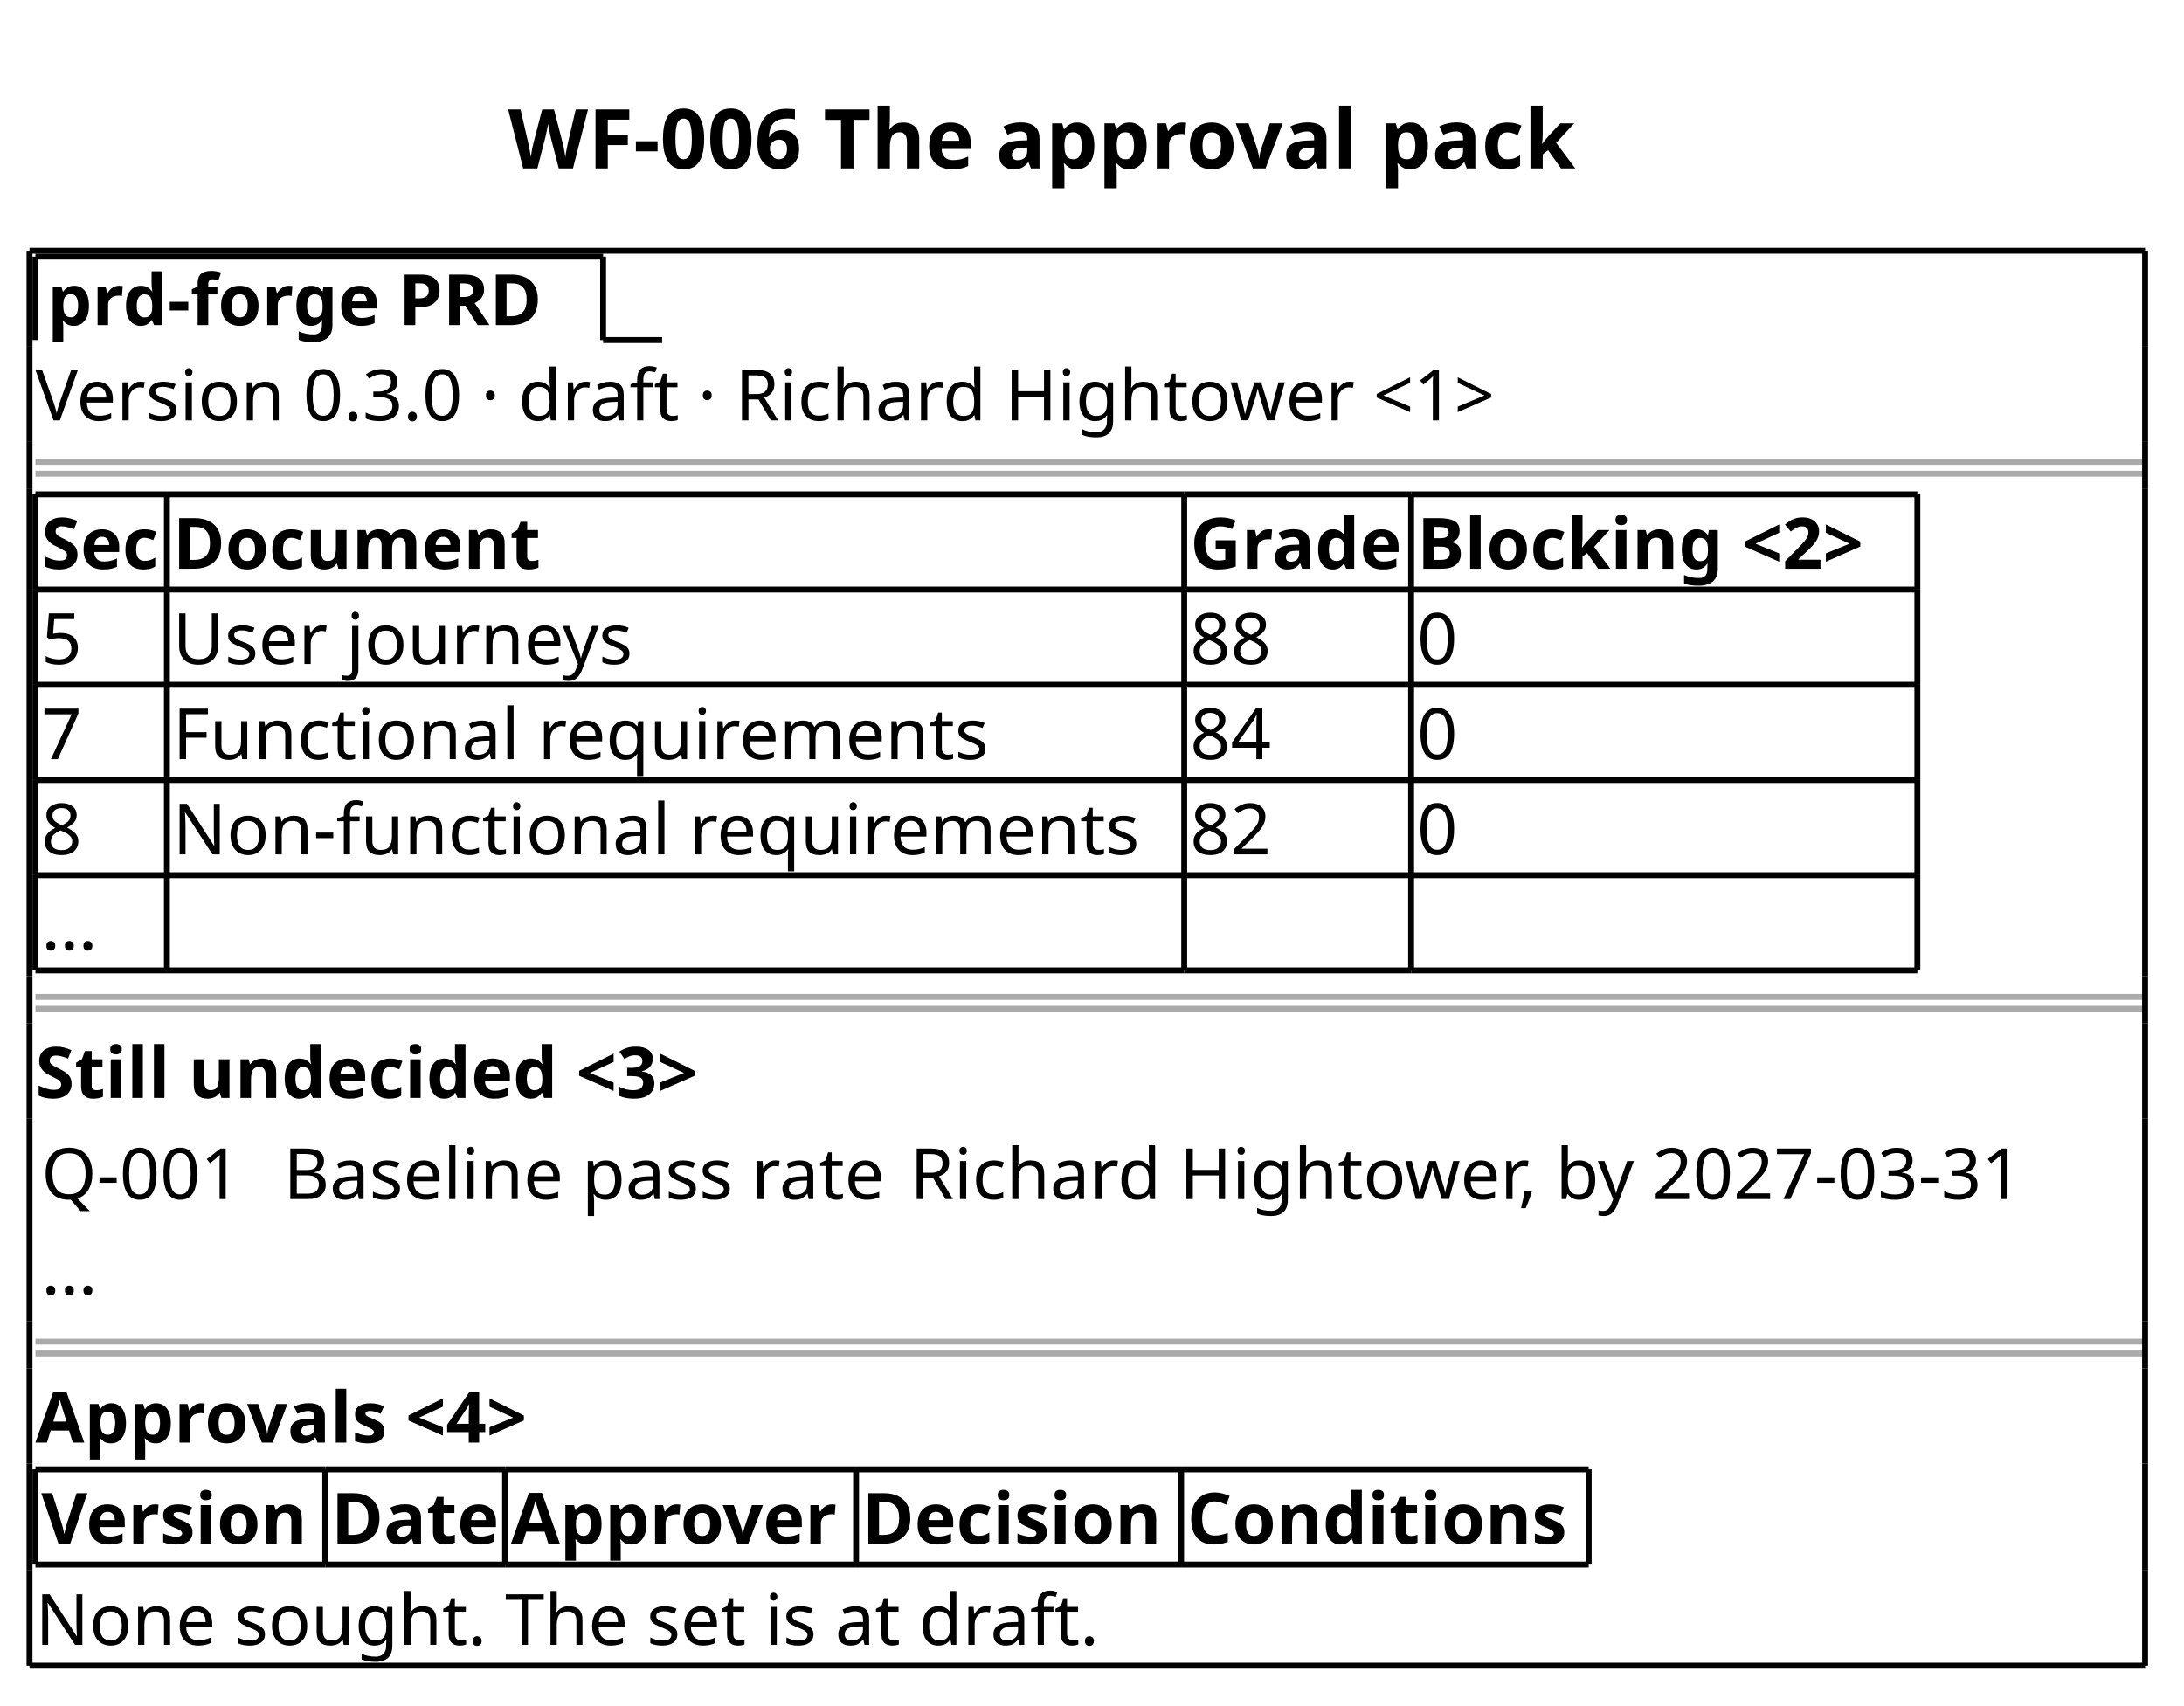
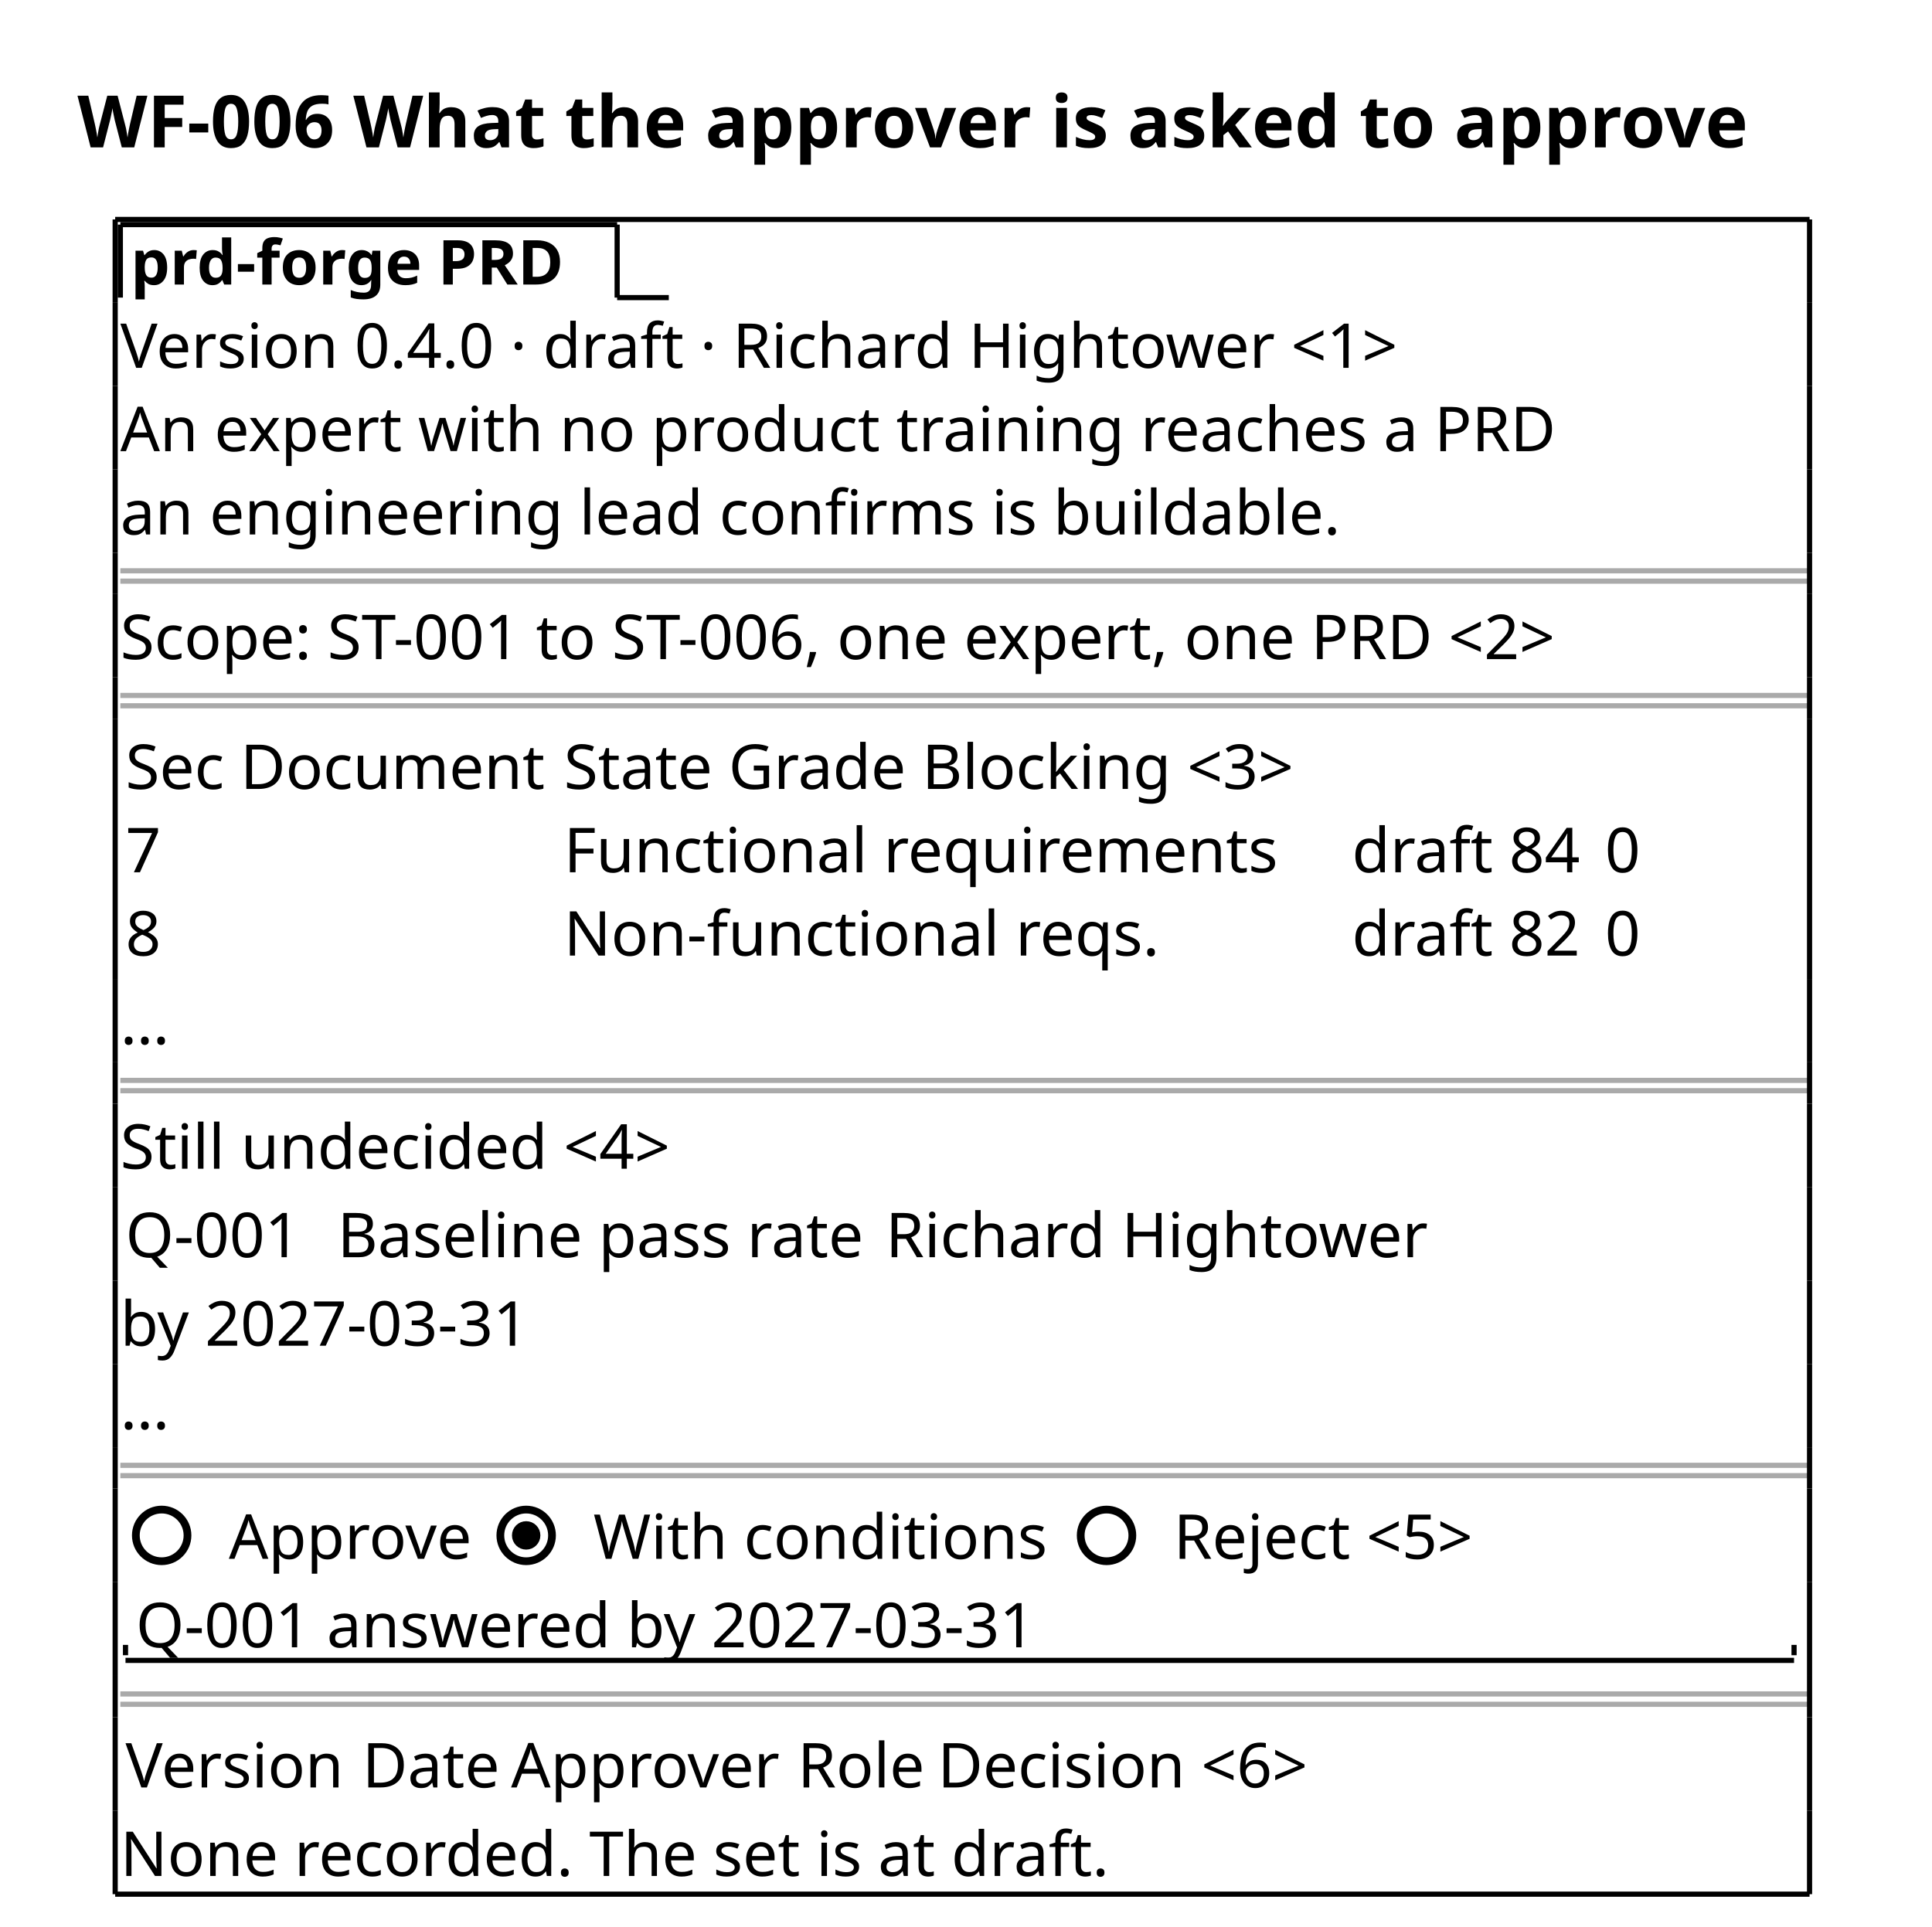
- <svg xmlns="http://www.w3.org/2000/svg" contentStyleType="text/css" data-diagram-type="SALT" height="289px" preserveAspectRatio="none" style="width:370px;height:289px;background:#FFFFFF;" version="1.1" viewBox="0 0 370 289" width="370px" zoomAndPan="magnify">
+ <svg xmlns="http://www.w3.org/2000/svg" contentStyleType="text/css" data-diagram-type="SALT" height="373px" preserveAspectRatio="none" style="width:374px;height:373px;background:#FFFFFF;" version="1.1" viewBox="0 0 374 373" width="374px" zoomAndPan="magnify">
  <defs />
  <g>
    <g class="title" data-source-line="1">
-       <text fill="#000000" font-family="sans-serif" font-size="14" font-weight="bold" lengthAdjust="spacing" textLength="195.234" x="86.087" y="28.535">WF-006 The approval pack</text>
+       <text fill="#000000" font-family="sans-serif" font-size="14" font-weight="bold" lengthAdjust="spacing" textLength="341.592" x="15" y="28.535">WF-006 What the approver is asked to approve</text>
    </g>
-     <text fill="#000000" font-family="sans-serif" font-size="12" font-weight="bold" lengthAdjust="spacing" textLength="91.172" x="8" y="55.09">prd-forge PRD</text>
-     <line style="stroke:#000000;stroke-width:1;" x1="6" x2="6" y1="43.488" y2="57.621" />
-     <line style="stroke:#000000;stroke-width:1;" x1="6" x2="102.172" y1="43.488" y2="43.488" />
-     <line style="stroke:#000000;stroke-width:1;" x1="102.172" x2="102.172" y1="43.488" y2="57.621" />
-     <line style="stroke:#000000;stroke-width:1;" x1="102.172" x2="112.172" y1="57.621" y2="57.621" />
-     <text fill="#000000" font-family="sans-serif" font-size="12" lengthAdjust="spacing" textLength="266.69" x="6" y="71.223">Version 0.3.0 · draft · Richard Hightower &lt;1&gt;</text>
-     <line style="stroke:#AAAAAA;stroke-width:1;" x1="6" x2="363.408" y1="78.254" y2="78.254" />
-     <line style="stroke:#AAAAAA;stroke-width:1;" x1="6" x2="363.408" y1="80.254" y2="80.254" />
-     <text fill="#000000" font-family="sans-serif" font-size="12" font-weight="bold" lengthAdjust="spacing" textLength="20.273" x="7" y="96.356">Sec</text>
-     <text fill="#000000" font-family="sans-serif" font-size="12" font-weight="bold" lengthAdjust="spacing" textLength="62.859" x="29.273" y="96.356">Document</text>
-     <text fill="#000000" font-family="sans-serif" font-size="12" font-weight="bold" lengthAdjust="spacing" textLength="36.44" x="201.623" y="96.356">Grade</text>
-     <text fill="#000000" font-family="sans-serif" font-size="12" font-weight="bold" lengthAdjust="spacing" textLength="83.766" x="240.062" y="96.356">Blocking &lt;2&gt;</text>
-     <text fill="#000000" font-family="sans-serif" font-size="12" lengthAdjust="spacing" textLength="7.588" x="7" y="112.488">5</text>
-     <text fill="#000000" font-family="sans-serif" font-size="12" lengthAdjust="spacing" textLength="79.723" x="29.273" y="112.488">User journeys</text>
-     <text fill="#000000" font-family="sans-serif" font-size="12" lengthAdjust="spacing" textLength="15.176" x="201.623" y="112.488">88</text>
-     <text fill="#000000" font-family="sans-serif" font-size="12" lengthAdjust="spacing" textLength="7.588" x="240.062" y="112.488">0</text>
-     <text fill="#000000" font-family="sans-serif" font-size="12" lengthAdjust="spacing" textLength="7.588" x="7" y="128.621">7</text>
-     <text fill="#000000" font-family="sans-serif" font-size="12" lengthAdjust="spacing" textLength="141.744" x="29.273" y="128.621">Functional requirements</text>
-     <text fill="#000000" font-family="sans-serif" font-size="12" lengthAdjust="spacing" textLength="15.176" x="201.623" y="128.621">84</text>
-     <text fill="#000000" font-family="sans-serif" font-size="12" lengthAdjust="spacing" textLength="7.588" x="240.062" y="128.621">0</text>
-     <text fill="#000000" font-family="sans-serif" font-size="12" lengthAdjust="spacing" textLength="7.588" x="7" y="144.754">8</text>
-     <text fill="#000000" font-family="sans-serif" font-size="12" lengthAdjust="spacing" textLength="170.35" x="29.273" y="144.754">Non-functional requirements</text>
-     <text fill="#000000" font-family="sans-serif" font-size="12" lengthAdjust="spacing" textLength="15.176" x="201.623" y="144.754">82</text>
-     <text fill="#000000" font-family="sans-serif" font-size="12" lengthAdjust="spacing" textLength="7.588" x="240.062" y="144.754">0</text>
-     <text fill="#000000" font-family="sans-serif" font-size="12" lengthAdjust="spacing" textLength="12" x="7" y="160.887">…</text>
-     <line style="stroke:#000000;stroke-width:1;" x1="6" x2="28.273" y1="83.754" y2="83.754" />
-     <line style="stroke:#000000;stroke-width:1;" x1="200.623" x2="239.062" y1="116.019" y2="116.019" />
-     <line style="stroke:#000000;stroke-width:1;" x1="28.273" x2="200.623" y1="83.754" y2="83.754" />
-     <line style="stroke:#000000;stroke-width:1;" x1="239.062" x2="324.828" y1="116.019" y2="116.019" />
-     <line style="stroke:#000000;stroke-width:1;" x1="200.623" x2="239.062" y1="83.754" y2="83.754" />
-     <line style="stroke:#000000;stroke-width:1;" x1="239.062" x2="324.828" y1="83.754" y2="83.754" />
-     <line style="stroke:#000000;stroke-width:1;" x1="6" x2="28.273" y1="164.418" y2="164.418" />
-     <line style="stroke:#000000;stroke-width:1;" x1="28.273" x2="200.623" y1="164.418" y2="164.418" />
-     <line style="stroke:#000000;stroke-width:1;" x1="200.623" x2="239.062" y1="164.418" y2="164.418" />
-     <line style="stroke:#000000;stroke-width:1;" x1="6" x2="28.273" y1="132.152" y2="132.152" />
-     <line style="stroke:#000000;stroke-width:1;" x1="239.062" x2="324.828" y1="164.418" y2="164.418" />
-     <line style="stroke:#000000;stroke-width:1;" x1="28.273" x2="200.623" y1="132.152" y2="132.152" />
-     <line style="stroke:#000000;stroke-width:1;" x1="6" x2="28.273" y1="99.887" y2="99.887" />
-     <line style="stroke:#000000;stroke-width:1;" x1="200.623" x2="239.062" y1="132.152" y2="132.152" />
-     <line style="stroke:#000000;stroke-width:1;" x1="28.273" x2="200.623" y1="99.887" y2="99.887" />
-     <line style="stroke:#000000;stroke-width:1;" x1="239.062" x2="324.828" y1="132.152" y2="132.152" />
-     <line style="stroke:#000000;stroke-width:1;" x1="200.623" x2="239.062" y1="99.887" y2="99.887" />
-     <line style="stroke:#000000;stroke-width:1;" x1="239.062" x2="324.828" y1="99.887" y2="99.887" />
-     <line style="stroke:#000000;stroke-width:1;" x1="6" x2="28.273" y1="148.285" y2="148.285" />
-     <line style="stroke:#000000;stroke-width:1;" x1="28.273" x2="200.623" y1="148.285" y2="148.285" />
-     <line style="stroke:#000000;stroke-width:1;" x1="6" x2="28.273" y1="116.019" y2="116.019" />
-     <line style="stroke:#000000;stroke-width:1;" x1="200.623" x2="239.062" y1="148.285" y2="148.285" />
-     <line style="stroke:#000000;stroke-width:1;" x1="28.273" x2="200.623" y1="116.019" y2="116.019" />
-     <line style="stroke:#000000;stroke-width:1;" x1="239.062" x2="324.828" y1="148.285" y2="148.285" />
-     <line style="stroke:#000000;stroke-width:1;" x1="6" x2="6" y1="83.754" y2="99.887" />
-     <line style="stroke:#000000;stroke-width:1;" x1="324.828" x2="324.828" y1="148.285" y2="164.418" />
-     <line style="stroke:#000000;stroke-width:1;" x1="28.273" x2="28.273" y1="83.754" y2="99.887" />
-     <line style="stroke:#000000;stroke-width:1;" x1="200.623" x2="200.623" y1="83.754" y2="99.887" />
-     <line style="stroke:#000000;stroke-width:1;" x1="239.062" x2="239.062" y1="83.754" y2="99.887" />
-     <line style="stroke:#000000;stroke-width:1;" x1="324.828" x2="324.828" y1="83.754" y2="99.887" />
-     <line style="stroke:#000000;stroke-width:1;" x1="6" x2="6" y1="132.152" y2="148.285" />
-     <line style="stroke:#000000;stroke-width:1;" x1="28.273" x2="28.273" y1="132.152" y2="148.285" />
-     <line style="stroke:#000000;stroke-width:1;" x1="200.623" x2="200.623" y1="132.152" y2="148.285" />
-     <line style="stroke:#000000;stroke-width:1;" x1="239.062" x2="239.062" y1="132.152" y2="148.285" />
-     <line style="stroke:#000000;stroke-width:1;" x1="324.828" x2="324.828" y1="132.152" y2="148.285" />
-     <line style="stroke:#000000;stroke-width:1;" x1="6" x2="6" y1="116.019" y2="132.152" />
-     <line style="stroke:#000000;stroke-width:1;" x1="28.273" x2="28.273" y1="116.019" y2="132.152" />
-     <line style="stroke:#000000;stroke-width:1;" x1="200.623" x2="200.623" y1="116.019" y2="132.152" />
-     <line style="stroke:#000000;stroke-width:1;" x1="239.062" x2="239.062" y1="116.019" y2="132.152" />
-     <line style="stroke:#000000;stroke-width:1;" x1="324.828" x2="324.828" y1="116.019" y2="132.152" />
-     <line style="stroke:#000000;stroke-width:1;" x1="6" x2="6" y1="99.887" y2="116.019" />
-     <line style="stroke:#000000;stroke-width:1;" x1="28.273" x2="28.273" y1="99.887" y2="116.019" />
-     <line style="stroke:#000000;stroke-width:1;" x1="200.623" x2="200.623" y1="99.887" y2="116.019" />
-     <line style="stroke:#000000;stroke-width:1;" x1="239.062" x2="239.062" y1="99.887" y2="116.019" />
-     <line style="stroke:#000000;stroke-width:1;" x1="324.828" x2="324.828" y1="99.887" y2="116.019" />
-     <line style="stroke:#000000;stroke-width:1;" x1="6" x2="6" y1="148.285" y2="164.418" />
-     <line style="stroke:#000000;stroke-width:1;" x1="28.273" x2="28.273" y1="148.285" y2="164.418" />
-     <line style="stroke:#000000;stroke-width:1;" x1="200.623" x2="200.623" y1="148.285" y2="164.418" />
-     <line style="stroke:#000000;stroke-width:1;" x1="239.062" x2="239.062" y1="148.285" y2="164.418" />
-     <line style="stroke:#AAAAAA;stroke-width:1;" x1="6" x2="363.408" y1="168.918" y2="168.918" />
-     <line style="stroke:#AAAAAA;stroke-width:1;" x1="6" x2="363.408" y1="170.918" y2="170.918" />
-     <text fill="#000000" font-family="sans-serif" font-size="12" font-weight="bold" lengthAdjust="spacing" textLength="122.309" x="6" y="186.019">Still undecided &lt;3&gt;</text>
-     <text fill="#000000" font-family="sans-serif" font-size="12" lengthAdjust="spacing" textLength="39.029" x="7" y="203.152">Q-001</text>
-     <text fill="#000000" font-family="sans-serif" font-size="12" lengthAdjust="spacing" textLength="104.121" x="48.029" y="203.152">Baseline pass rate</text>
-     <text fill="#000000" font-family="sans-serif" font-size="12" lengthAdjust="spacing" textLength="207.258" x="154.15" y="203.152">Richard Hightower, by 2027-03-31</text>
-     <text fill="#000000" font-family="sans-serif" font-size="12" lengthAdjust="spacing" textLength="12" x="7" y="219.285">…</text>
-     <line style="stroke:#AAAAAA;stroke-width:1;" x1="6" x2="363.408" y1="227.316" y2="227.316" />
-     <line style="stroke:#AAAAAA;stroke-width:1;" x1="6" x2="363.408" y1="229.316" y2="229.316" />
-     <text fill="#000000" font-family="sans-serif" font-size="12" font-weight="bold" lengthAdjust="spacing" textLength="93.68" x="6" y="244.418">Approvals &lt;4&gt;</text>
-     <text fill="#000000" font-family="sans-serif" font-size="12" font-weight="bold" lengthAdjust="spacing" textLength="47.103" x="7" y="261.551">Version</text>
-     <text fill="#000000" font-family="sans-serif" font-size="12" font-weight="bold" lengthAdjust="spacing" textLength="28.465" x="56.103" y="261.551">Date</text>
-     <text fill="#000000" font-family="sans-serif" font-size="12" font-weight="bold" lengthAdjust="spacing" textLength="57.463" x="86.568" y="261.551">Approver</text>
-     <text fill="#000000" font-family="sans-serif" font-size="12" font-weight="bold" lengthAdjust="spacing" textLength="53.068" x="146.031" y="261.551">Decision</text>
-     <text fill="#000000" font-family="sans-serif" font-size="12" font-weight="bold" lengthAdjust="spacing" textLength="67.043" x="201.1" y="261.551">Conditions</text>
-     <line style="stroke:#000000;stroke-width:1;" x1="6" x2="55.103" y1="248.949" y2="248.949" />
-     <line style="stroke:#000000;stroke-width:1;" x1="55.103" x2="85.568" y1="265.082" y2="265.082" />
-     <line style="stroke:#000000;stroke-width:1;" x1="55.103" x2="85.568" y1="248.949" y2="248.949" />
-     <line style="stroke:#000000;stroke-width:1;" x1="85.568" x2="145.031" y1="265.082" y2="265.082" />
-     <line style="stroke:#000000;stroke-width:1;" x1="85.568" x2="145.031" y1="248.949" y2="248.949" />
-     <line style="stroke:#000000;stroke-width:1;" x1="145.031" x2="200.1" y1="265.082" y2="265.082" />
-     <line style="stroke:#000000;stroke-width:1;" x1="145.031" x2="200.1" y1="248.949" y2="248.949" />
-     <line style="stroke:#000000;stroke-width:1;" x1="200.1" x2="269.143" y1="265.082" y2="265.082" />
-     <line style="stroke:#000000;stroke-width:1;" x1="200.1" x2="269.143" y1="248.949" y2="248.949" />
-     <line style="stroke:#000000;stroke-width:1;" x1="6" x2="55.103" y1="265.082" y2="265.082" />
-     <line style="stroke:#000000;stroke-width:1;" x1="6" x2="6" y1="248.949" y2="265.082" />
-     <line style="stroke:#000000;stroke-width:1;" x1="55.103" x2="55.103" y1="248.949" y2="265.082" />
-     <line style="stroke:#000000;stroke-width:1;" x1="85.568" x2="85.568" y1="248.949" y2="265.082" />
-     <line style="stroke:#000000;stroke-width:1;" x1="145.031" x2="145.031" y1="248.949" y2="265.082" />
-     <line style="stroke:#000000;stroke-width:1;" x1="200.1" x2="200.1" y1="248.949" y2="265.082" />
-     <line style="stroke:#000000;stroke-width:1;" x1="269.143" x2="269.143" y1="248.949" y2="265.082" />
-     <text fill="#000000" font-family="sans-serif" font-size="12" lengthAdjust="spacing" textLength="188.801" x="6" y="278.684">None sought. The set is at draft.</text>
-     <line style="stroke:#000000;stroke-width:1;" x1="5" x2="363.408" y1="42.488" y2="42.488" />
-     <line style="stroke:#000000;stroke-width:1;" x1="5" x2="363.408" y1="282.215" y2="282.215" />
-     <line style="stroke:#000000;stroke-width:1;" x1="5" x2="5" y1="42.488" y2="58.621" />
-     <line style="stroke:#000000;stroke-width:1;" x1="363.408" x2="363.408" y1="42.488" y2="58.621" />
-     <line style="stroke:#000000;stroke-width:1;" x1="5" x2="5" y1="247.949" y2="266.082" />
-     <line style="stroke:#000000;stroke-width:1;" x1="363.408" x2="363.408" y1="247.949" y2="266.082" />
-     <line style="stroke:#000000;stroke-width:1;" x1="5" x2="5" y1="223.816" y2="231.816" />
-     <line style="stroke:#000000;stroke-width:1;" x1="363.408" x2="363.408" y1="223.816" y2="231.816" />
-     <line style="stroke:#000000;stroke-width:1;" x1="5" x2="5" y1="173.418" y2="189.551" />
-     <line style="stroke:#000000;stroke-width:1;" x1="363.408" x2="363.408" y1="173.418" y2="189.551" />
-     <line style="stroke:#000000;stroke-width:1;" x1="5" x2="5" y1="82.754" y2="165.418" />
-     <line style="stroke:#000000;stroke-width:1;" x1="363.408" x2="363.408" y1="82.754" y2="165.418" />
-     <line style="stroke:#000000;stroke-width:1;" x1="5" x2="5" y1="58.621" y2="74.754" />
-     <line style="stroke:#000000;stroke-width:1;" x1="363.408" x2="363.408" y1="58.621" y2="74.754" />
-     <line style="stroke:#000000;stroke-width:1;" x1="5" x2="5" y1="266.082" y2="282.215" />
-     <line style="stroke:#000000;stroke-width:1;" x1="363.408" x2="363.408" y1="266.082" y2="282.215" />
-     <line style="stroke:#000000;stroke-width:1;" x1="5" x2="5" y1="231.816" y2="247.949" />
-     <line style="stroke:#000000;stroke-width:1;" x1="363.408" x2="363.408" y1="231.816" y2="247.949" />
-     <line style="stroke:#000000;stroke-width:1;" x1="5" x2="5" y1="189.551" y2="223.816" />
-     <line style="stroke:#000000;stroke-width:1;" x1="363.408" x2="363.408" y1="189.551" y2="223.816" />
-     <line style="stroke:#000000;stroke-width:1;" x1="5" x2="5" y1="165.418" y2="173.418" />
-     <line style="stroke:#000000;stroke-width:1;" x1="363.408" x2="363.408" y1="165.418" y2="173.418" />
-     <line style="stroke:#000000;stroke-width:1;" x1="5" x2="5" y1="74.754" y2="82.754" />
-     <line style="stroke:#000000;stroke-width:1;" x1="363.408" x2="363.408" y1="74.754" y2="82.754" />
+     <text fill="#000000" font-family="sans-serif" font-size="12" font-weight="bold" lengthAdjust="spacing" textLength="91.172" x="25.296" y="55.09">prd-forge PRD</text>
+     <line style="stroke:#000000;stroke-width:1;" x1="23.296" x2="23.296" y1="43.488" y2="57.621" />
+     <line style="stroke:#000000;stroke-width:1;" x1="23.296" x2="119.468" y1="43.488" y2="43.488" />
+     <line style="stroke:#000000;stroke-width:1;" x1="119.468" x2="119.468" y1="43.488" y2="57.621" />
+     <line style="stroke:#000000;stroke-width:1;" x1="119.468" x2="129.468" y1="57.621" y2="57.621" />
+     <text fill="#000000" font-family="sans-serif" font-size="12" lengthAdjust="spacing" textLength="266.69" x="23.296" y="71.223">Version 0.4.0 · draft · Richard Hightower &lt;1&gt;</text>
+     <text fill="#000000" font-family="sans-serif" font-size="12" lengthAdjust="spacing" textLength="288.516" x="23.296" y="87.356">An expert with no product training reaches a PRD</text>
+     <text fill="#000000" font-family="sans-serif" font-size="12" lengthAdjust="spacing" textLength="244.887" x="23.296" y="103.488">an engineering lead confirms is buildable.</text>
+     <line style="stroke:#AAAAAA;stroke-width:1;" x1="23.296" x2="350.296" y1="110.519" y2="110.519" />
+     <line style="stroke:#AAAAAA;stroke-width:1;" x1="23.296" x2="350.296" y1="112.519" y2="112.519" />
+     <text fill="#000000" font-family="sans-serif" font-size="12" lengthAdjust="spacing" textLength="305.924" x="23.296" y="127.621">Scope: ST-001 to ST-006, one expert, one PRD &lt;2&gt;</text>
+     <line style="stroke:#AAAAAA;stroke-width:1;" x1="23.296" x2="350.296" y1="134.652" y2="134.652" />
+     <line style="stroke:#AAAAAA;stroke-width:1;" x1="23.296" x2="350.296" y1="136.652" y2="136.652" />
+     <text fill="#000000" font-family="sans-serif" font-size="12" lengthAdjust="spacing" textLength="82.869" x="24.296" y="152.754">Sec Document</text>
+     <text fill="#000000" font-family="sans-serif" font-size="12" lengthAdjust="spacing" textLength="150.557" x="109.165" y="152.754">State Grade Blocking &lt;3&gt;</text>
+     <text fill="#000000" font-family="sans-serif" font-size="12" lengthAdjust="spacing" textLength="7.588" x="24.296" y="168.887">7</text>
+     <text fill="#000000" font-family="sans-serif" font-size="12" lengthAdjust="spacing" textLength="141.744" x="109.165" y="168.887">Functional requirements</text>
+     <text fill="#000000" font-family="sans-serif" font-size="12" lengthAdjust="spacing" textLength="46.963" x="261.722" y="168.887">draft 84</text>
+     <text fill="#000000" font-family="sans-serif" font-size="12" lengthAdjust="spacing" textLength="7.588" x="310.685" y="168.887">0</text>
+     <text fill="#000000" font-family="sans-serif" font-size="12" lengthAdjust="spacing" textLength="7.588" x="24.296" y="185.019">8</text>
+     <text fill="#000000" font-family="sans-serif" font-size="12" lengthAdjust="spacing" textLength="121.811" x="109.165" y="185.019">Non-functional reqs.</text>
+     <text fill="#000000" font-family="sans-serif" font-size="12" lengthAdjust="spacing" textLength="46.963" x="261.722" y="185.019">draft 82</text>
+     <text fill="#000000" font-family="sans-serif" font-size="12" lengthAdjust="spacing" textLength="7.588" x="310.685" y="185.019">0</text>
+     <text fill="#000000" font-family="sans-serif" font-size="12" lengthAdjust="spacing" textLength="12" x="23.296" y="202.152">…</text>
+     <line style="stroke:#AAAAAA;stroke-width:1;" x1="23.296" x2="350.296" y1="209.184" y2="209.184" />
+     <line style="stroke:#AAAAAA;stroke-width:1;" x1="23.296" x2="350.296" y1="211.184" y2="211.184" />
+     <text fill="#000000" font-family="sans-serif" font-size="12" lengthAdjust="spacing" textLength="116.156" x="23.296" y="226.285">Still undecided &lt;4&gt;</text>
+     <text fill="#000000" font-family="sans-serif" font-size="12" lengthAdjust="spacing" textLength="39.029" x="24.296" y="243.418">Q-001</text>
+     <text fill="#000000" font-family="sans-serif" font-size="12" lengthAdjust="spacing" textLength="104.121" x="65.325" y="243.418">Baseline pass rate</text>
+     <text fill="#000000" font-family="sans-serif" font-size="12" lengthAdjust="spacing" textLength="107.455" x="171.446" y="243.418">Richard Hightower</text>
+     <text fill="#000000" font-family="sans-serif" font-size="12" lengthAdjust="spacing" textLength="92.209" x="23.296" y="260.551">by 2027-03-31</text>
+     <text fill="#000000" font-family="sans-serif" font-size="12" lengthAdjust="spacing" textLength="12" x="23.296" y="276.684">…</text>
+     <line style="stroke:#AAAAAA;stroke-width:1;" x1="23.296" x2="350.296" y1="283.715" y2="283.715" />
+     <line style="stroke:#AAAAAA;stroke-width:1;" x1="23.296" x2="350.296" y1="285.715" y2="285.715" />
+     <text fill="#000000" font-family="sans-serif" font-size="12" lengthAdjust="spacing" textLength="48.562" x="44.296" y="301.816">Approve</text>
+     <ellipse cx="31.296" cy="297.281" fill="none" rx="5" ry="5" style="stroke:#000000;stroke-width:1.5;" />
+     <text fill="#000000" font-family="sans-serif" font-size="12" lengthAdjust="spacing" textLength="90.346" x="114.858" y="301.816">With conditions</text>
+     <ellipse cx="101.858" cy="297.281" fill="none" rx="5" ry="5" style="stroke:#000000;stroke-width:1.5;" />
+     <ellipse cx="101.858" cy="297.281" fill="#000000" rx="2" ry="2" style="stroke:#000000;stroke-width:1.5;" />
+     <text fill="#000000" font-family="sans-serif" font-size="12" lengthAdjust="spacing" textLength="65.707" x="227.204" y="301.816">Reject &lt;5&gt;</text>
+     <ellipse cx="214.204" cy="297.281" fill="none" rx="5" ry="5" style="stroke:#000000;stroke-width:1.5;" />
+     <text fill="#000000" font-family="sans-serif" font-size="12" lengthAdjust="spacing" textLength="194.103" x="26.296" y="318.949">Q-001 answered by 2027-03-31</text>
+     <line style="stroke:#000000;stroke-width:1;" x1="24.296" x2="347.296" y1="321.481" y2="321.481" />
+     <line style="stroke:#000000;stroke-width:1;" x1="24.296" x2="24.296" y1="318.481" y2="320.481" />
+     <line style="stroke:#000000;stroke-width:1;" x1="347.296" x2="347.296" y1="318.481" y2="320.481" />
+     <line style="stroke:#AAAAAA;stroke-width:1;" x1="23.296" x2="350.296" y1="327.981" y2="327.981" />
+     <line style="stroke:#AAAAAA;stroke-width:1;" x1="23.296" x2="350.296" y1="329.981" y2="329.981" />
+     <text fill="#000000" font-family="sans-serif" font-size="12" lengthAdjust="spacing" textLength="43.846" x="24.296" y="346.082">Version</text>
+     <text fill="#000000" font-family="sans-serif" font-size="12" lengthAdjust="spacing" textLength="26.789" x="70.142" y="346.082">Date</text>
+     <text fill="#000000" font-family="sans-serif" font-size="12" lengthAdjust="spacing" textLength="53.473" x="98.931" y="346.082">Approver</text>
+     <text fill="#000000" font-family="sans-serif" font-size="12" lengthAdjust="spacing" textLength="25.113" x="154.403" y="346.082">Role</text>
+     <text fill="#000000" font-family="sans-serif" font-size="12" lengthAdjust="spacing" textLength="80.156" x="181.517" y="346.082">Decision &lt;6&gt;</text>
+     <text fill="#000000" font-family="sans-serif" font-size="12" lengthAdjust="spacing" textLength="200.262" x="23.296" y="363.215">None recorded. The set is at draft.</text>
+     <line style="stroke:#000000;stroke-width:1;" x1="22.296" x2="350.296" y1="42.488" y2="42.488" />
+     <line style="stroke:#000000;stroke-width:1;" x1="22.296" x2="350.296" y1="366.746" y2="366.746" />
+     <line style="stroke:#000000;stroke-width:1;" x1="22.296" x2="22.296" y1="42.488" y2="58.621" />
+     <line style="stroke:#000000;stroke-width:1;" x1="350.296" x2="350.296" y1="42.488" y2="58.621" />
+     <line style="stroke:#000000;stroke-width:1;" x1="22.296" x2="22.296" y1="288.215" y2="306.348" />
+     <line style="stroke:#000000;stroke-width:1;" x1="350.296" x2="350.296" y1="288.215" y2="306.348" />
+     <line style="stroke:#000000;stroke-width:1;" x1="22.296" x2="22.296" y1="229.816" y2="247.949" />
+     <line style="stroke:#000000;stroke-width:1;" x1="350.296" x2="350.296" y1="229.816" y2="247.949" />
+     <line style="stroke:#000000;stroke-width:1;" x1="22.296" x2="22.296" y1="139.152" y2="189.551" />
+     <line style="stroke:#000000;stroke-width:1;" x1="350.296" x2="350.296" y1="139.152" y2="189.551" />
+     <line style="stroke:#000000;stroke-width:1;" x1="22.296" x2="22.296" y1="90.887" y2="107.019" />
+     <line style="stroke:#000000;stroke-width:1;" x1="350.296" x2="350.296" y1="90.887" y2="107.019" />
+     <line style="stroke:#000000;stroke-width:1;" x1="22.296" x2="22.296" y1="332.481" y2="350.613" />
+     <line style="stroke:#000000;stroke-width:1;" x1="350.296" x2="350.296" y1="332.481" y2="350.613" />
+     <line style="stroke:#000000;stroke-width:1;" x1="22.296" x2="22.296" y1="280.215" y2="288.215" />
+     <line style="stroke:#000000;stroke-width:1;" x1="350.296" x2="350.296" y1="280.215" y2="288.215" />
+     <line style="stroke:#000000;stroke-width:1;" x1="22.296" x2="22.296" y1="213.684" y2="229.816" />
+     <line style="stroke:#000000;stroke-width:1;" x1="350.296" x2="350.296" y1="213.684" y2="229.816" />
+     <line style="stroke:#000000;stroke-width:1;" x1="22.296" x2="22.296" y1="131.152" y2="139.152" />
+     <line style="stroke:#000000;stroke-width:1;" x1="350.296" x2="350.296" y1="131.152" y2="139.152" />
+     <line style="stroke:#000000;stroke-width:1;" x1="22.296" x2="22.296" y1="74.754" y2="90.887" />
+     <line style="stroke:#000000;stroke-width:1;" x1="350.296" x2="350.296" y1="74.754" y2="90.887" />
+     <line style="stroke:#000000;stroke-width:1;" x1="22.296" x2="22.296" y1="324.481" y2="332.481" />
+     <line style="stroke:#000000;stroke-width:1;" x1="350.296" x2="350.296" y1="324.481" y2="332.481" />
+     <line style="stroke:#000000;stroke-width:1;" x1="22.296" x2="22.296" y1="264.082" y2="280.215" />
+     <line style="stroke:#000000;stroke-width:1;" x1="350.296" x2="350.296" y1="264.082" y2="280.215" />
+     <line style="stroke:#000000;stroke-width:1;" x1="22.296" x2="22.296" y1="205.684" y2="213.684" />
+     <line style="stroke:#000000;stroke-width:1;" x1="350.296" x2="350.296" y1="205.684" y2="213.684" />
+     <line style="stroke:#000000;stroke-width:1;" x1="22.296" x2="22.296" y1="115.019" y2="131.152" />
+     <line style="stroke:#000000;stroke-width:1;" x1="350.296" x2="350.296" y1="115.019" y2="131.152" />
+     <line style="stroke:#000000;stroke-width:1;" x1="22.296" x2="22.296" y1="58.621" y2="74.754" />
+     <line style="stroke:#000000;stroke-width:1;" x1="350.296" x2="350.296" y1="58.621" y2="74.754" />
+     <line style="stroke:#000000;stroke-width:1;" x1="22.296" x2="22.296" y1="306.348" y2="324.481" />
+     <line style="stroke:#000000;stroke-width:1;" x1="350.296" x2="350.296" y1="306.348" y2="324.481" />
+     <line style="stroke:#000000;stroke-width:1;" x1="22.296" x2="22.296" y1="247.949" y2="264.082" />
+     <line style="stroke:#000000;stroke-width:1;" x1="350.296" x2="350.296" y1="247.949" y2="264.082" />
+     <line style="stroke:#000000;stroke-width:1;" x1="22.296" x2="22.296" y1="189.551" y2="205.684" />
+     <line style="stroke:#000000;stroke-width:1;" x1="350.296" x2="350.296" y1="189.551" y2="205.684" />
+     <line style="stroke:#000000;stroke-width:1;" x1="22.296" x2="22.296" y1="107.019" y2="115.019" />
+     <line style="stroke:#000000;stroke-width:1;" x1="350.296" x2="350.296" y1="107.019" y2="115.019" />
+     <line style="stroke:#000000;stroke-width:1;" x1="22.296" x2="22.296" y1="350.613" y2="366.746" />
+     <line style="stroke:#000000;stroke-width:1;" x1="350.296" x2="350.296" y1="350.613" y2="366.746" />
  </g>
</svg>
